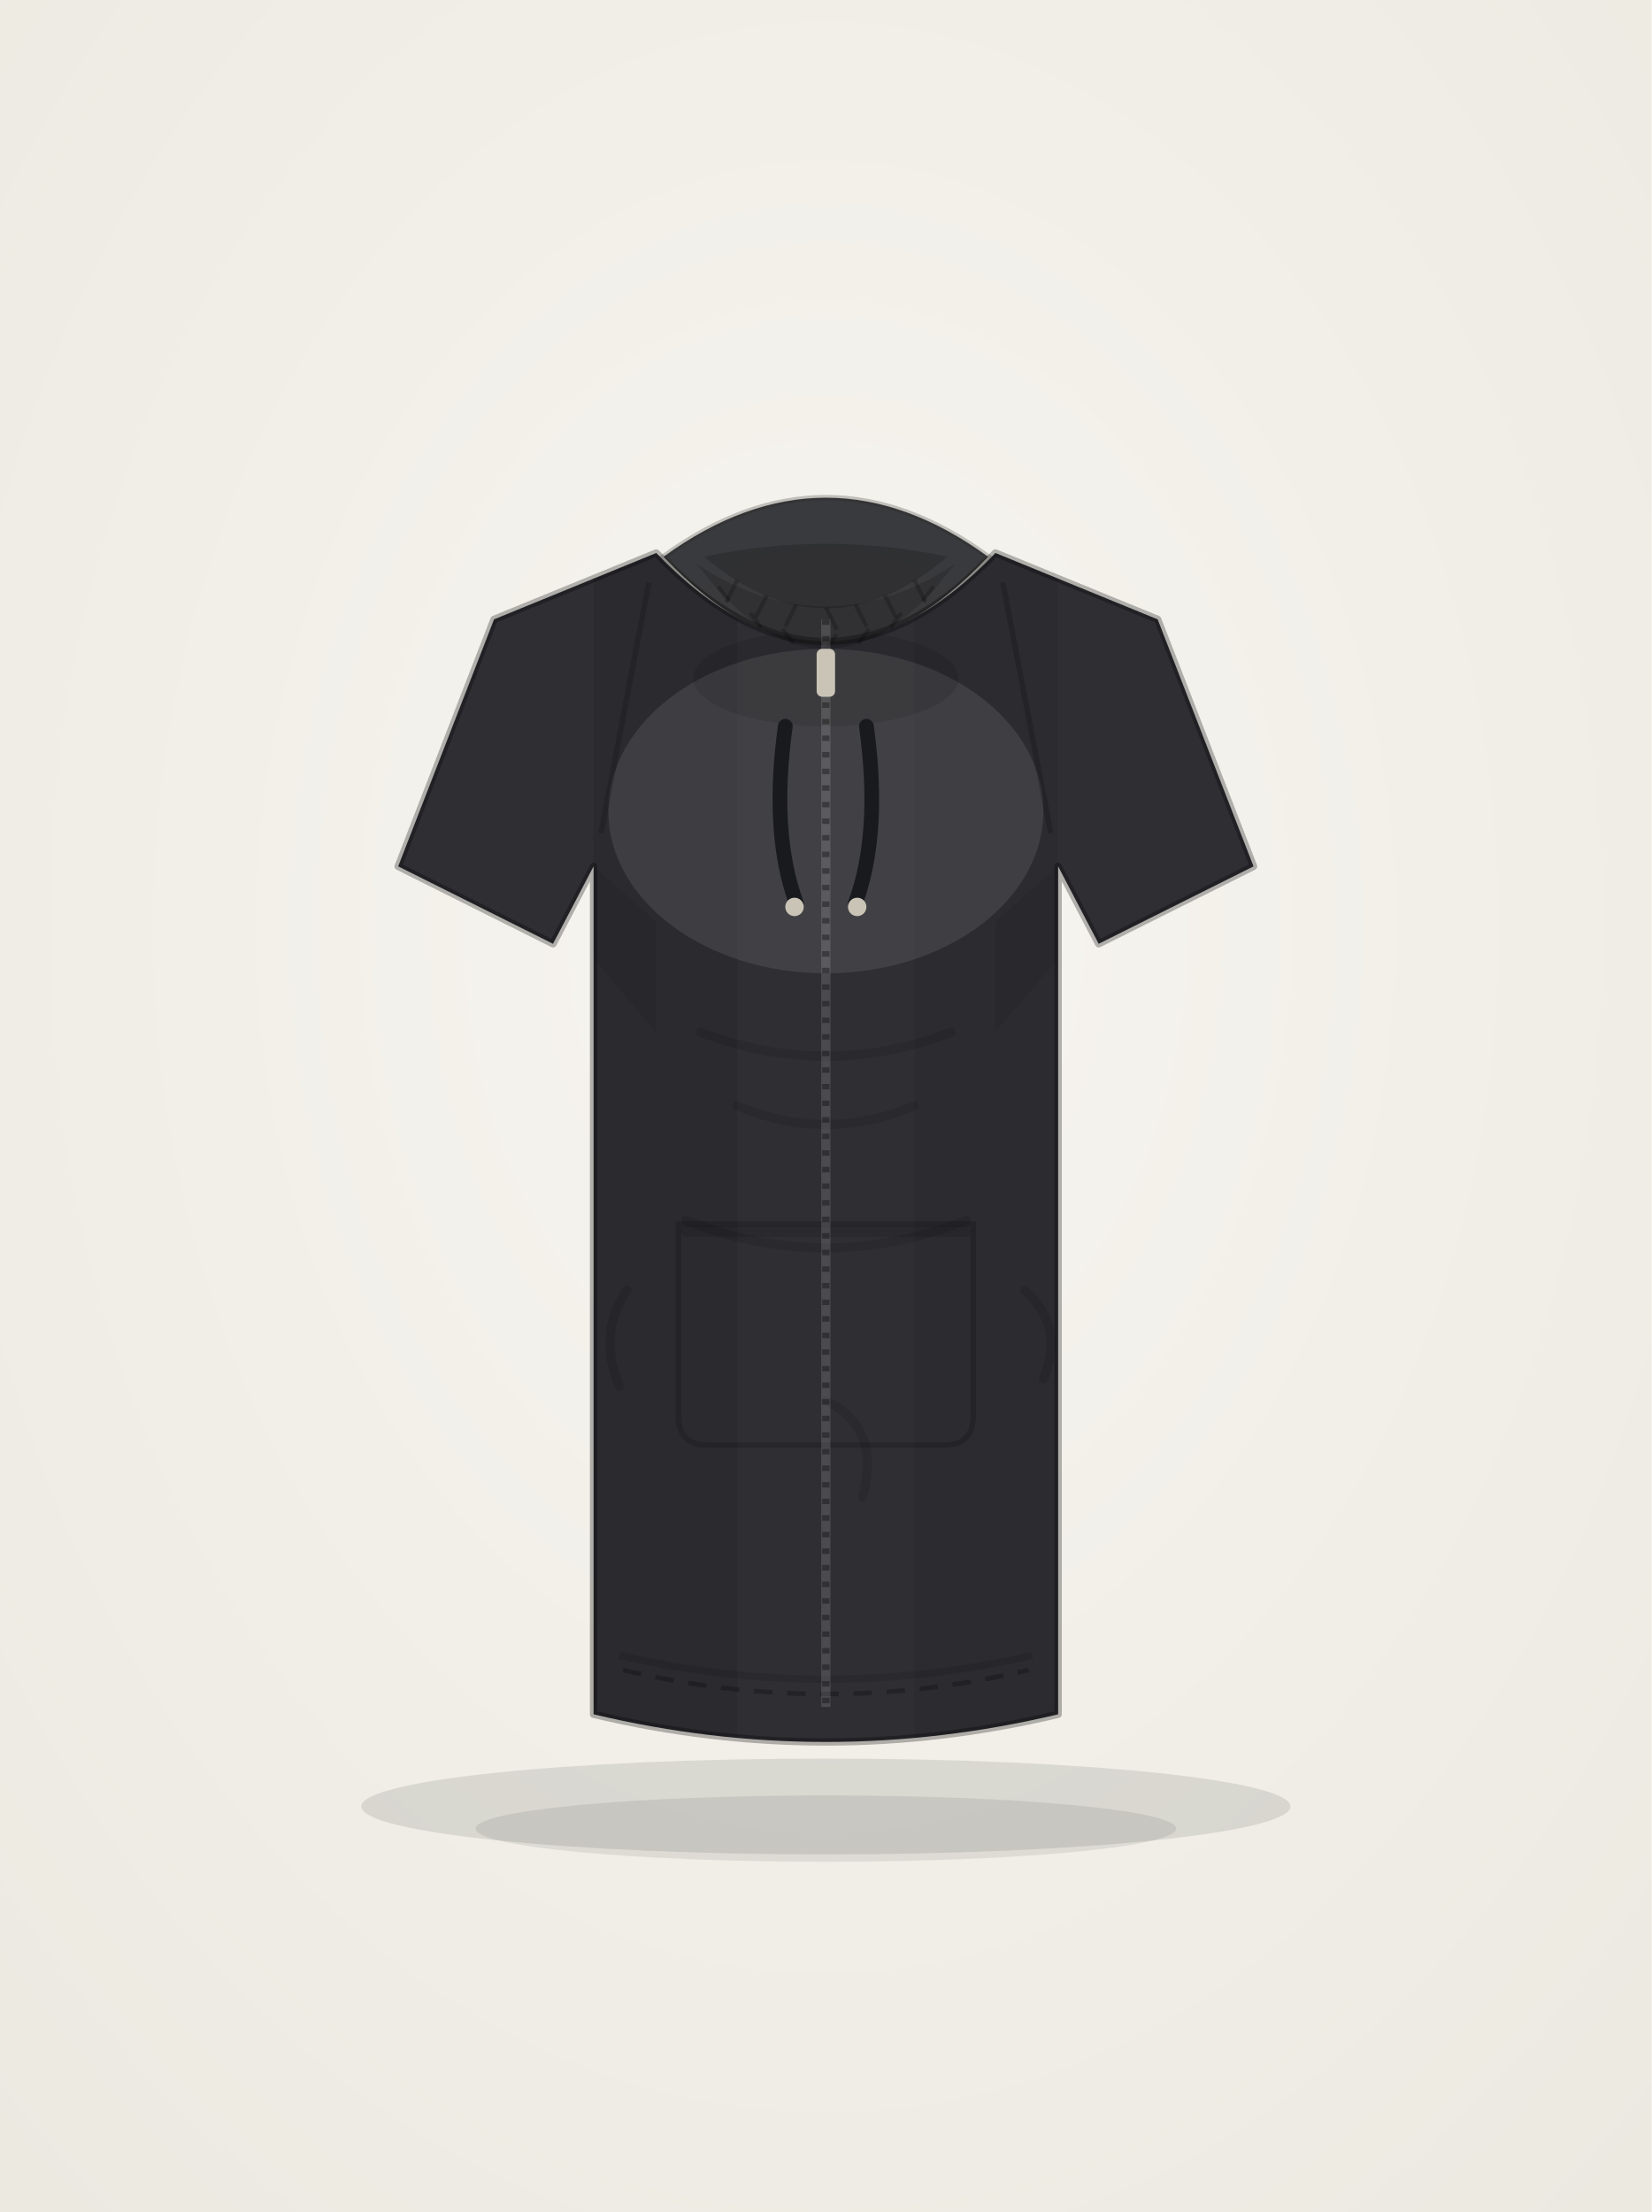
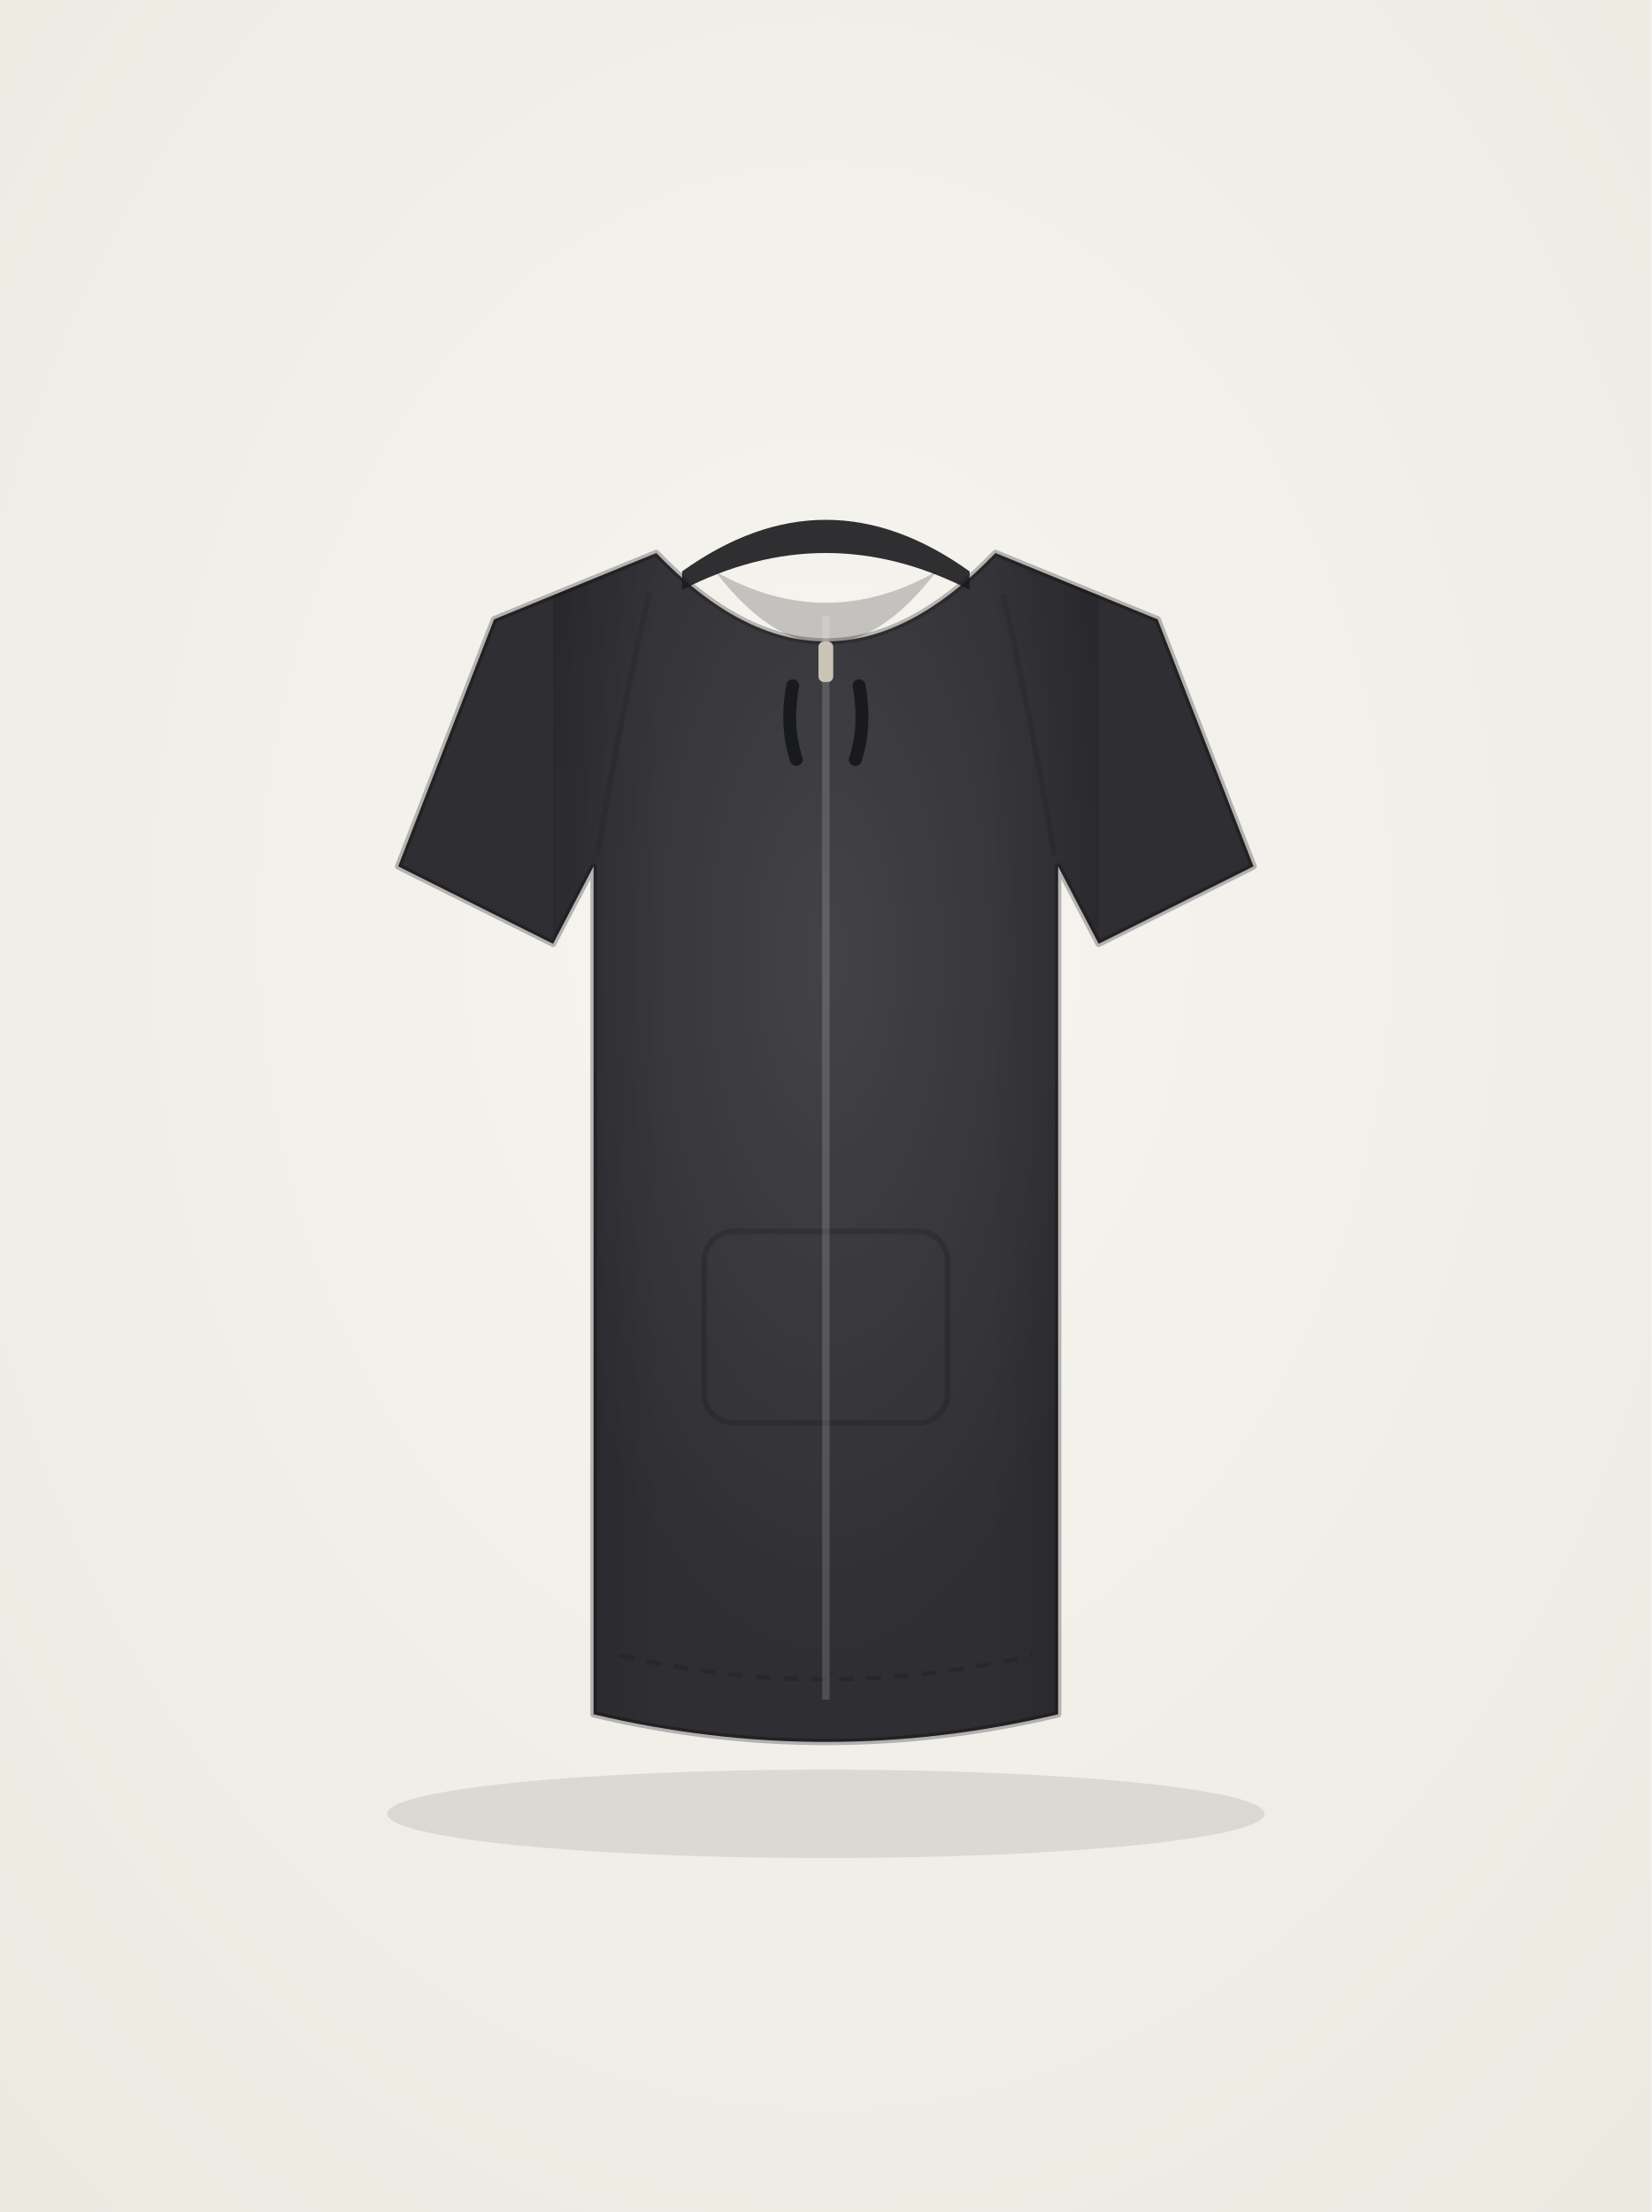
<svg xmlns="http://www.w3.org/2000/svg" viewBox="0 0 896 1200">
  <defs>
    <radialGradient id="bg" cx="50%" cy="42%" r="75%">
      <stop offset="0%" stop-color="#F7F5F0" />
      <stop offset="100%" stop-color="#ECE9E1" />
    </radialGradient>
+     <linearGradient id="sisi" x1="0" y1="0" x2="1" y2="0">
+       <stop offset="0%" stop-color="rgba(0,0,0,.13)" />
+       <stop offset="20%" stop-color="rgba(0,0,0,0)" />
+       <stop offset="80%" stop-color="rgba(0,0,0,0)" />
+       <stop offset="100%" stop-color="rgba(0,0,0,.13)" />
+     </linearGradient>
+     <radialGradient id="cahaya" cx="50%" cy="34%" r="55%">
+       <stop offset="0%" stop-color="rgba(255,255,255,.10)" />
+       <stop offset="100%" stop-color="rgba(255,255,255,0)" />
+     </radialGradient>
    <clipPath id="body-clip">
      <path d="M356 300 L268 336 L216 470 L300 512 L322 470 L322 930 Q448 960 574 930 L574 470 L596 512 L680 470 L628 336 L540 300 Q448 396 356 300 Z" />
    </clipPath>
  </defs>
  <rect width="896" height="1200" fill="url(#bg)" />
-   <ellipse cx="448" cy="980" rx="252" ry="26" fill="rgba(0,0,0,.10)" />
-   <ellipse cx="448" cy="992" rx="190" ry="18" fill="rgba(0,0,0,.08)" />
-   <path d="M360 302 Q448 238 536 302 Q448 396 360 302 Z" fill="#191A1E" opacity=".85" stroke="rgba(0,0,0,.25)" stroke-width="3" />
-   <path d="M356 300 L268 336 L216 470 L300 512 L322 470 L322 930 Q448 960 574 930 L574 470 L596 512 L680 470 L628 336 L540 300 Q448 396 356 300 Z" fill="#2E2E33" stroke="rgba(0,0,0,.28)" stroke-width="4" stroke-linejoin="round" />
+   <ellipse cx="448" cy="984" rx="238" ry="24" fill="rgba(0,0,0,.09)" />
+   <path d="M356 300 L268 336 L216 470 L300 512 L322 470 L322 930 Q448 960 574 930 L574 470 L596 512 L680 470 L628 336 L540 300 Q448 396 356 300 Z" fill="#2E2E33" stroke="rgba(0,0,0,.26)" stroke-width="3.5" stroke-linejoin="round" />
  <g clip-path="url(#body-clip)">
-     <path d="M322 300 H400 V960 H322 Z" fill="rgba(0,0,0,.08)" />
-     <path d="M496 300 H574 V960 H496 Z" fill="rgba(0,0,0,.06)" />
-     <ellipse cx="448" cy="440" rx="118" ry="88" fill="rgba(255,255,255,.09)" />
-     <ellipse cx="448" cy="368" rx="72" ry="26" fill="rgba(0,0,0,.10)" />
-     <path d="M322 470 L356 500 L356 560 L322 520 Z" fill="rgba(0,0,0,.07)" />
-     <path d="M574 470 L540 500 L540 560 L574 520 Z" fill="rgba(0,0,0,.07)" />
-     <path d="M380 560 Q448 586 516 560" fill="none" stroke="rgba(0,0,0,.10)" stroke-width="5" stroke-linecap="round" />
-     <path d="M372 662 Q448 692 524 662" fill="none" stroke="rgba(0,0,0,.10)" stroke-width="5" stroke-linecap="round" />
-     <path d="M556 700 q22 20 10 48" fill="none" stroke="rgba(0,0,0,.10)" stroke-width="5" stroke-linecap="round" />
-     <path d="M340 700 q-16 24 -4 52" fill="none" stroke="rgba(0,0,0,.10)" stroke-width="5" stroke-linecap="round" />
-     <path d="M448 760 q30 14 20 52" fill="none" stroke="rgba(0,0,0,.10)" stroke-width="5" stroke-linecap="round" />
-     <path d="M400 600 Q448 620 496 600" fill="none" stroke="rgba(0,0,0,.10)" stroke-width="5" stroke-linecap="round" />
-     <path d="M336 898 Q448 924 560 898" fill="none" stroke="rgba(0,0,0,.10)" stroke-width="4" />
-     <path d="M338 906 Q448 932 558 906" fill="none" stroke="rgba(0,0,0,.24)" stroke-width="2.5" stroke-dasharray="10 8" />
+     <rect x="300" y="280" width="296" height="700" fill="url(#sisi)" />
+     <rect x="300" y="280" width="296" height="700" fill="url(#cahaya)" />
+     <path d="M336 898 Q448 924 560 898" fill="none" stroke="rgba(0,0,0,.13)" stroke-width="2.5" stroke-dasharray="8 7" />
  </g>
-   <path d="M352 316 L326 452" stroke="rgba(0,0,0,.16)" stroke-width="3" />
-   <path d="M544 316 L570 452" stroke="rgba(0,0,0,.16)" stroke-width="3" />
-   <path d="M382 302 Q448 358 514 302 Q448 288 382 302 Z" fill="rgba(0,0,0,.18)" />
-   <line x1="400.0" y1="314.6" x2="394.0" y2="326.6" stroke="rgba(0,0,0,.20)" stroke-width="2.2" />
-   <line x1="416.0" y1="322.9" x2="410.0" y2="334.9" stroke="rgba(0,0,0,.20)" stroke-width="2.2" />
-   <line x1="432.0" y1="327.8" x2="426.0" y2="339.8" stroke="rgba(0,0,0,.20)" stroke-width="2.2" />
-   <line x1="448.0" y1="329.5" x2="454.0" y2="341.5" stroke="rgba(0,0,0,.20)" stroke-width="2.2" />
-   <line x1="464.0" y1="327.8" x2="470.0" y2="339.8" stroke="rgba(0,0,0,.20)" stroke-width="2.2" />
-   <line x1="480.0" y1="322.9" x2="486.0" y2="334.9" stroke="rgba(0,0,0,.20)" stroke-width="2.2" />
-   <line x1="496.0" y1="314.6" x2="502.0" y2="326.6" stroke="rgba(0,0,0,.20)" stroke-width="2.2" />
-   <path d="M378 306 Q448 398 518 306 Q448 352 378 306 Z" fill="rgba(0,0,0,.16)" />
-   <line x1="395.5" y1="326.1" x2="389.5" y2="318.1" stroke="rgba(0,0,0,.20)" stroke-width="2.2" />
-   <line x1="413.0" y1="340.5" x2="407.0" y2="332.5" stroke="rgba(0,0,0,.20)" stroke-width="2.2" />
-   <line x1="430.5" y1="349.1" x2="424.5" y2="341.1" stroke="rgba(0,0,0,.20)" stroke-width="2.2" />
-   <line x1="448.0" y1="352.0" x2="454.0" y2="344.0" stroke="rgba(0,0,0,.20)" stroke-width="2.2" />
-   <line x1="465.5" y1="349.1" x2="471.5" y2="341.1" stroke="rgba(0,0,0,.20)" stroke-width="2.2" />
-   <line x1="483.0" y1="340.5" x2="489.0" y2="332.5" stroke="rgba(0,0,0,.20)" stroke-width="2.2" />
-   <line x1="500.5" y1="326.1" x2="506.5" y2="318.1" stroke="rgba(0,0,0,.20)" stroke-width="2.2" />
-   <path d="M426 394 q-8 58 6 96" fill="none" stroke="#191A1E" stroke-width="8" stroke-linecap="round" />
-   <path d="M470 394 q8 58 -6 96" fill="none" stroke="#191A1E" stroke-width="8" stroke-linecap="round" />
-   <circle cx="431" cy="492" r="5" fill="#C9C4B6" />
-   <circle cx="465" cy="492" r="5" fill="#C9C4B6" />
-   <path d="M368 664 H528 V768 Q528 784 512 784 H384 Q368 784 368 768 Z" fill="none" stroke="rgba(0,0,0,.16)" stroke-width="3" />
-   <path d="M372 668 H524" stroke="rgba(0,0,0,.10)" stroke-width="6" stroke-linecap="round" />
-   <line x1="448" y1="336" x2="448" y2="926" stroke="rgba(255,255,255,.14)" stroke-width="5" />
-   <line x1="448" y1="336" x2="448" y2="926" stroke="rgba(0,0,0,.35)" stroke-width="4" stroke-dasharray="3 6" />
-   <rect x="443" y="352" width="10" height="26" rx="3" fill="#C9C4B6" />
+   <path d="M352 322 Q336 392 324 464" fill="none" stroke="rgba(0,0,0,.10)" stroke-width="3" />
+   <path d="M544 322 Q560 392 572 464" fill="none" stroke="rgba(0,0,0,.10)" stroke-width="3" />
+   <path d="M370 310 Q448 254 526 310 L526 320 Q448 280 370 320 Z" fill="#191A1E" opacity=".9" />
+   <path d="M388 310 Q448 388 508 310 Q448 344 388 310 Z" fill="rgba(0,0,0,.20)" />
+   <path d="M430 372 q-4 22 2 40" fill="none" stroke="#191A1E" stroke-width="7" stroke-linecap="round" />
+   <path d="M466 372 q4 22 -2 40" fill="none" stroke="#191A1E" stroke-width="7" stroke-linecap="round" />
+   <rect x="382" y="668" width="132" height="104" rx="16" fill="none" stroke="rgba(0,0,0,.15)" stroke-width="3" />
+   <line x1="448" y1="334" x2="448" y2="922" stroke="rgba(255,255,255,.16)" stroke-width="4" />
+   <rect x="444" y="348" width="8" height="22" rx="3" fill="#C9C4B6" />
</svg>
